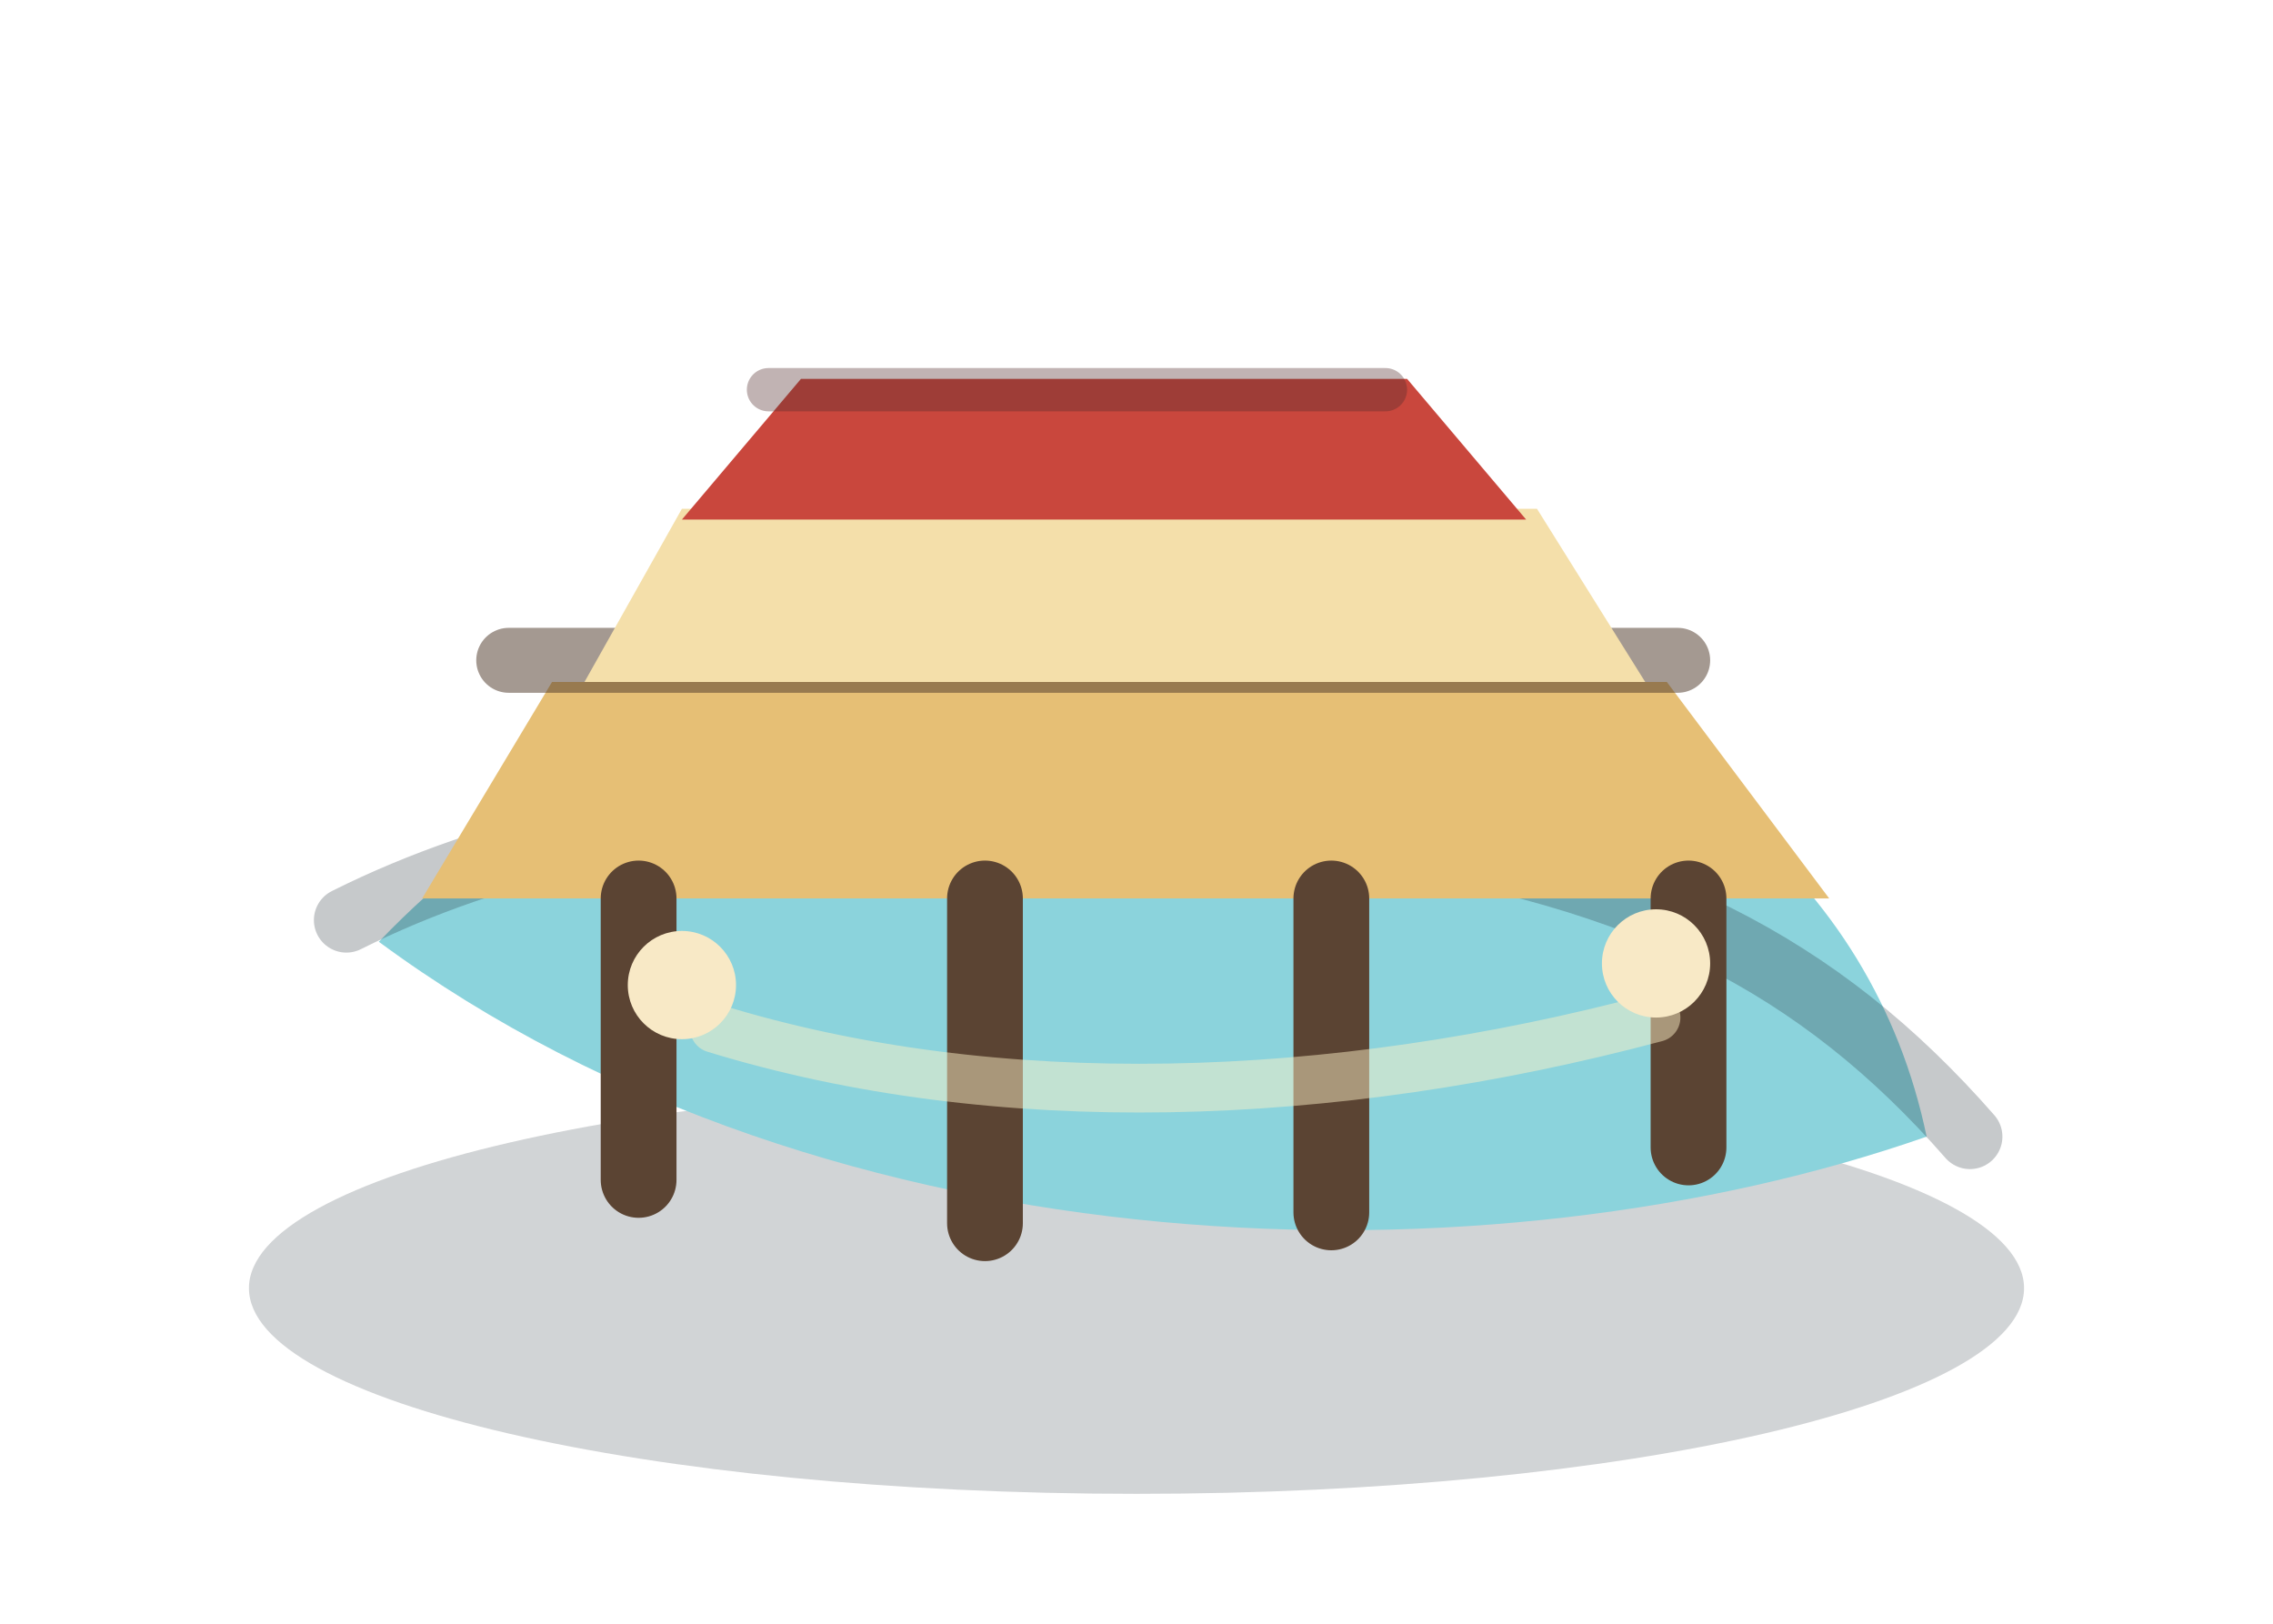
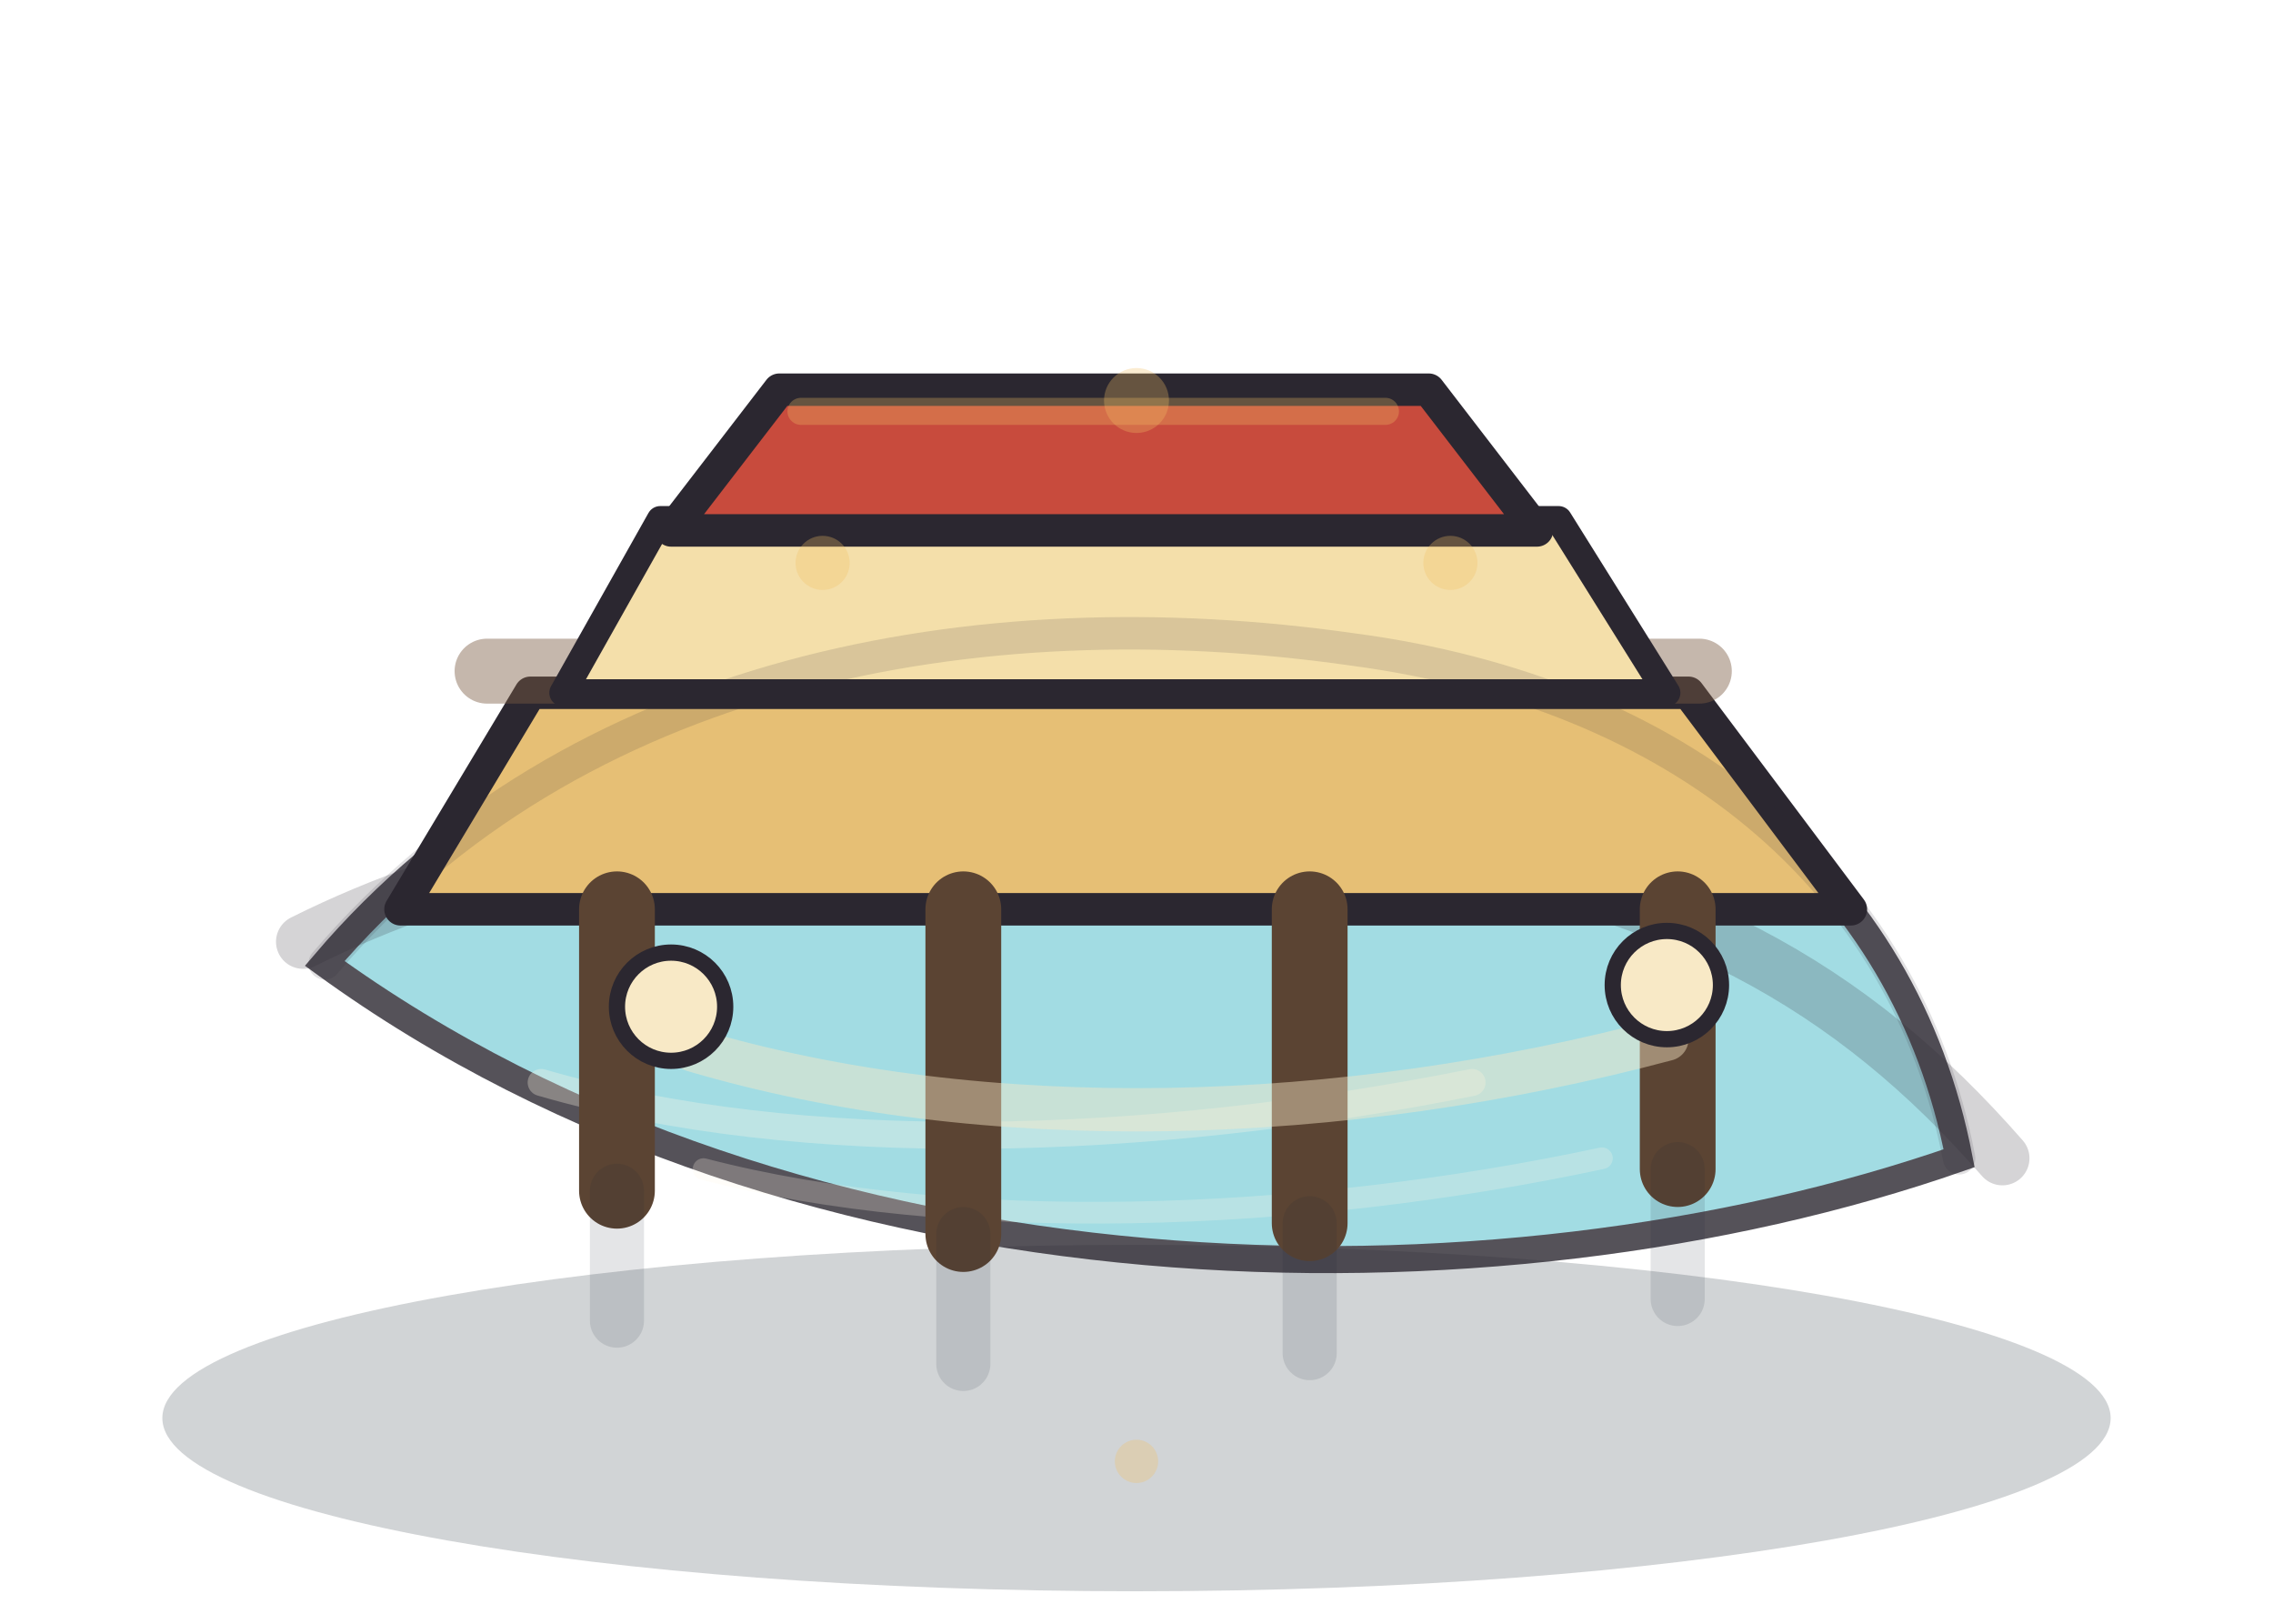
<svg xmlns="http://www.w3.org/2000/svg" width="420" height="300" viewBox="0 0 420 300">
-   <ellipse cx="210" cy="238" rx="164" ry="38" fill="#1b2630" opacity=".20" />
-   <path d="M70 174 C116 126 184 112 250 122 C306 130 346 162 356 210 C276 238 154 236 70 174Z" fill="#8bd3dc" />
-   <path d="M64 170 C120 142 190 146 252 154 C304 162 336 178 364 210" fill="none" stroke="#1b2630" stroke-width="12" stroke-linecap="round" opacity=".25" />
-   <path d="M102 126 L308 126 L338 166 L78 166Z" fill="#e6bf75" />
-   <path d="M94 122 L310 122" stroke="#513b2c" stroke-width="12" stroke-linecap="round" opacity=".52" />
-   <path d="M126 94 H284 L304 126 H108Z" fill="#f4dfaa" />
-   <path d="M148 70 H260 L282 96 H126Z" fill="#c9473d" />
-   <path d="M142 72 H256" stroke="#522d2b" stroke-width="8" stroke-linecap="round" opacity=".36" />
-   <path d="M118 166 V218 M182 166 V226 M246 166 V224 M312 166 V212" stroke="#5b4433" stroke-width="14" stroke-linecap="round" />
-   <path d="M132 190 C184 206 246 204 306 188" fill="none" stroke="#fff2c6" stroke-width="9" stroke-linecap="round" opacity=".48" />
-   <circle cx="126" cy="182" r="10" fill="#f8e9c6" />
-   <circle cx="306" cy="178" r="10" fill="#f8e9c6" />
+   <ellipse cx="210" cy="262" rx="180" ry="32" fill="#1b2630" opacity="0.20" />
+   <path d="M60 178 C106 124 180 110 250 120 C310 128 352 162 362 214 C276 244 148 242 60 178Z" fill="#8bd3dc" stroke="#2b2730" stroke-width="5" opacity="0.80" />
+   <path d="M56 174 C116 144 192 148 256 156 C310 164 342 182 370 214" fill="none" stroke="#2b2730" stroke-width="10" stroke-linecap="round" opacity="0.20" />
+   <path d="M100 200 C148 214 212 212 272 200" fill="none" stroke="#fff8e7" stroke-width="5" stroke-linecap="round" opacity="0.30" />
+   <path d="M130 216 C176 228 240 226 296 214" fill="none" stroke="#fff8e7" stroke-width="4" stroke-linecap="round" opacity="0.24" />
+   <path d="M98 128 L312 128 L342 168 L74 168Z" fill="#e6bf75" stroke="#2b2730" stroke-width="6" stroke-linejoin="round" />
+   <path d="M90 124 L314 124" stroke="#7a5a42" stroke-width="12" stroke-linecap="round" opacity="0.44" />
+   <path d="M122 96 H288 L308 128 H104Z" fill="#f4dfaa" stroke="#2b2730" stroke-width="5" stroke-linejoin="round" />
+   <path d="M144 72 H264 L284 98 H124Z" fill="#c84b3d" stroke="#2b2730" stroke-width="6" stroke-linejoin="round" />
+   <path d="M148 76 H256" stroke="#f2be63" stroke-width="5" stroke-linecap="round" opacity="0.30" />
+   <g stroke="#5b4433" stroke-width="14" stroke-linecap="round">
+     <line x1="114" y1="168" x2="114" y2="220" />
+     <line x1="178" y1="168" x2="178" y2="228" />
+     <line x1="242" y1="168" x2="242" y2="226" />
+     <line x1="310" y1="168" x2="310" y2="216" />
+   </g>
+   <g stroke="#1b2630" stroke-width="10" stroke-linecap="round" opacity="0.12">
+     <line x1="114" y1="220" x2="114" y2="244" />
+     <line x1="178" y1="228" x2="178" y2="252" />
+     <line x1="242" y1="226" x2="242" y2="250" />
+     <line x1="310" y1="216" x2="310" y2="240" />
+   </g>
+   <path d="M128 194 C182 210 248 208 308 192" fill="none" stroke="#f8e9c6" stroke-width="8" stroke-linecap="round" opacity="0.44" />
+   <circle cx="124" cy="186" r="10" fill="#f8e9c6" stroke="#2b2730" stroke-width="3" />
+   <circle cx="308" cy="182" r="10" fill="#f8e9c6" stroke="#2b2730" stroke-width="3" />
+   <g fill="#f2be63" opacity="0.30">
+     <circle cx="210" cy="74" r="6" />
+     <circle cx="152" cy="104" r="5" />
+     <circle cx="268" cy="104" r="5" />
+     <circle cx="210" cy="270" r="4" />
+   </g>
+   <path d="M60 178 C106 124 180 110 250 120 C310 128 352 162 362 214" fill="none" stroke="#2b2730" stroke-width="6" stroke-linecap="round" opacity="0.14" />
</svg>
